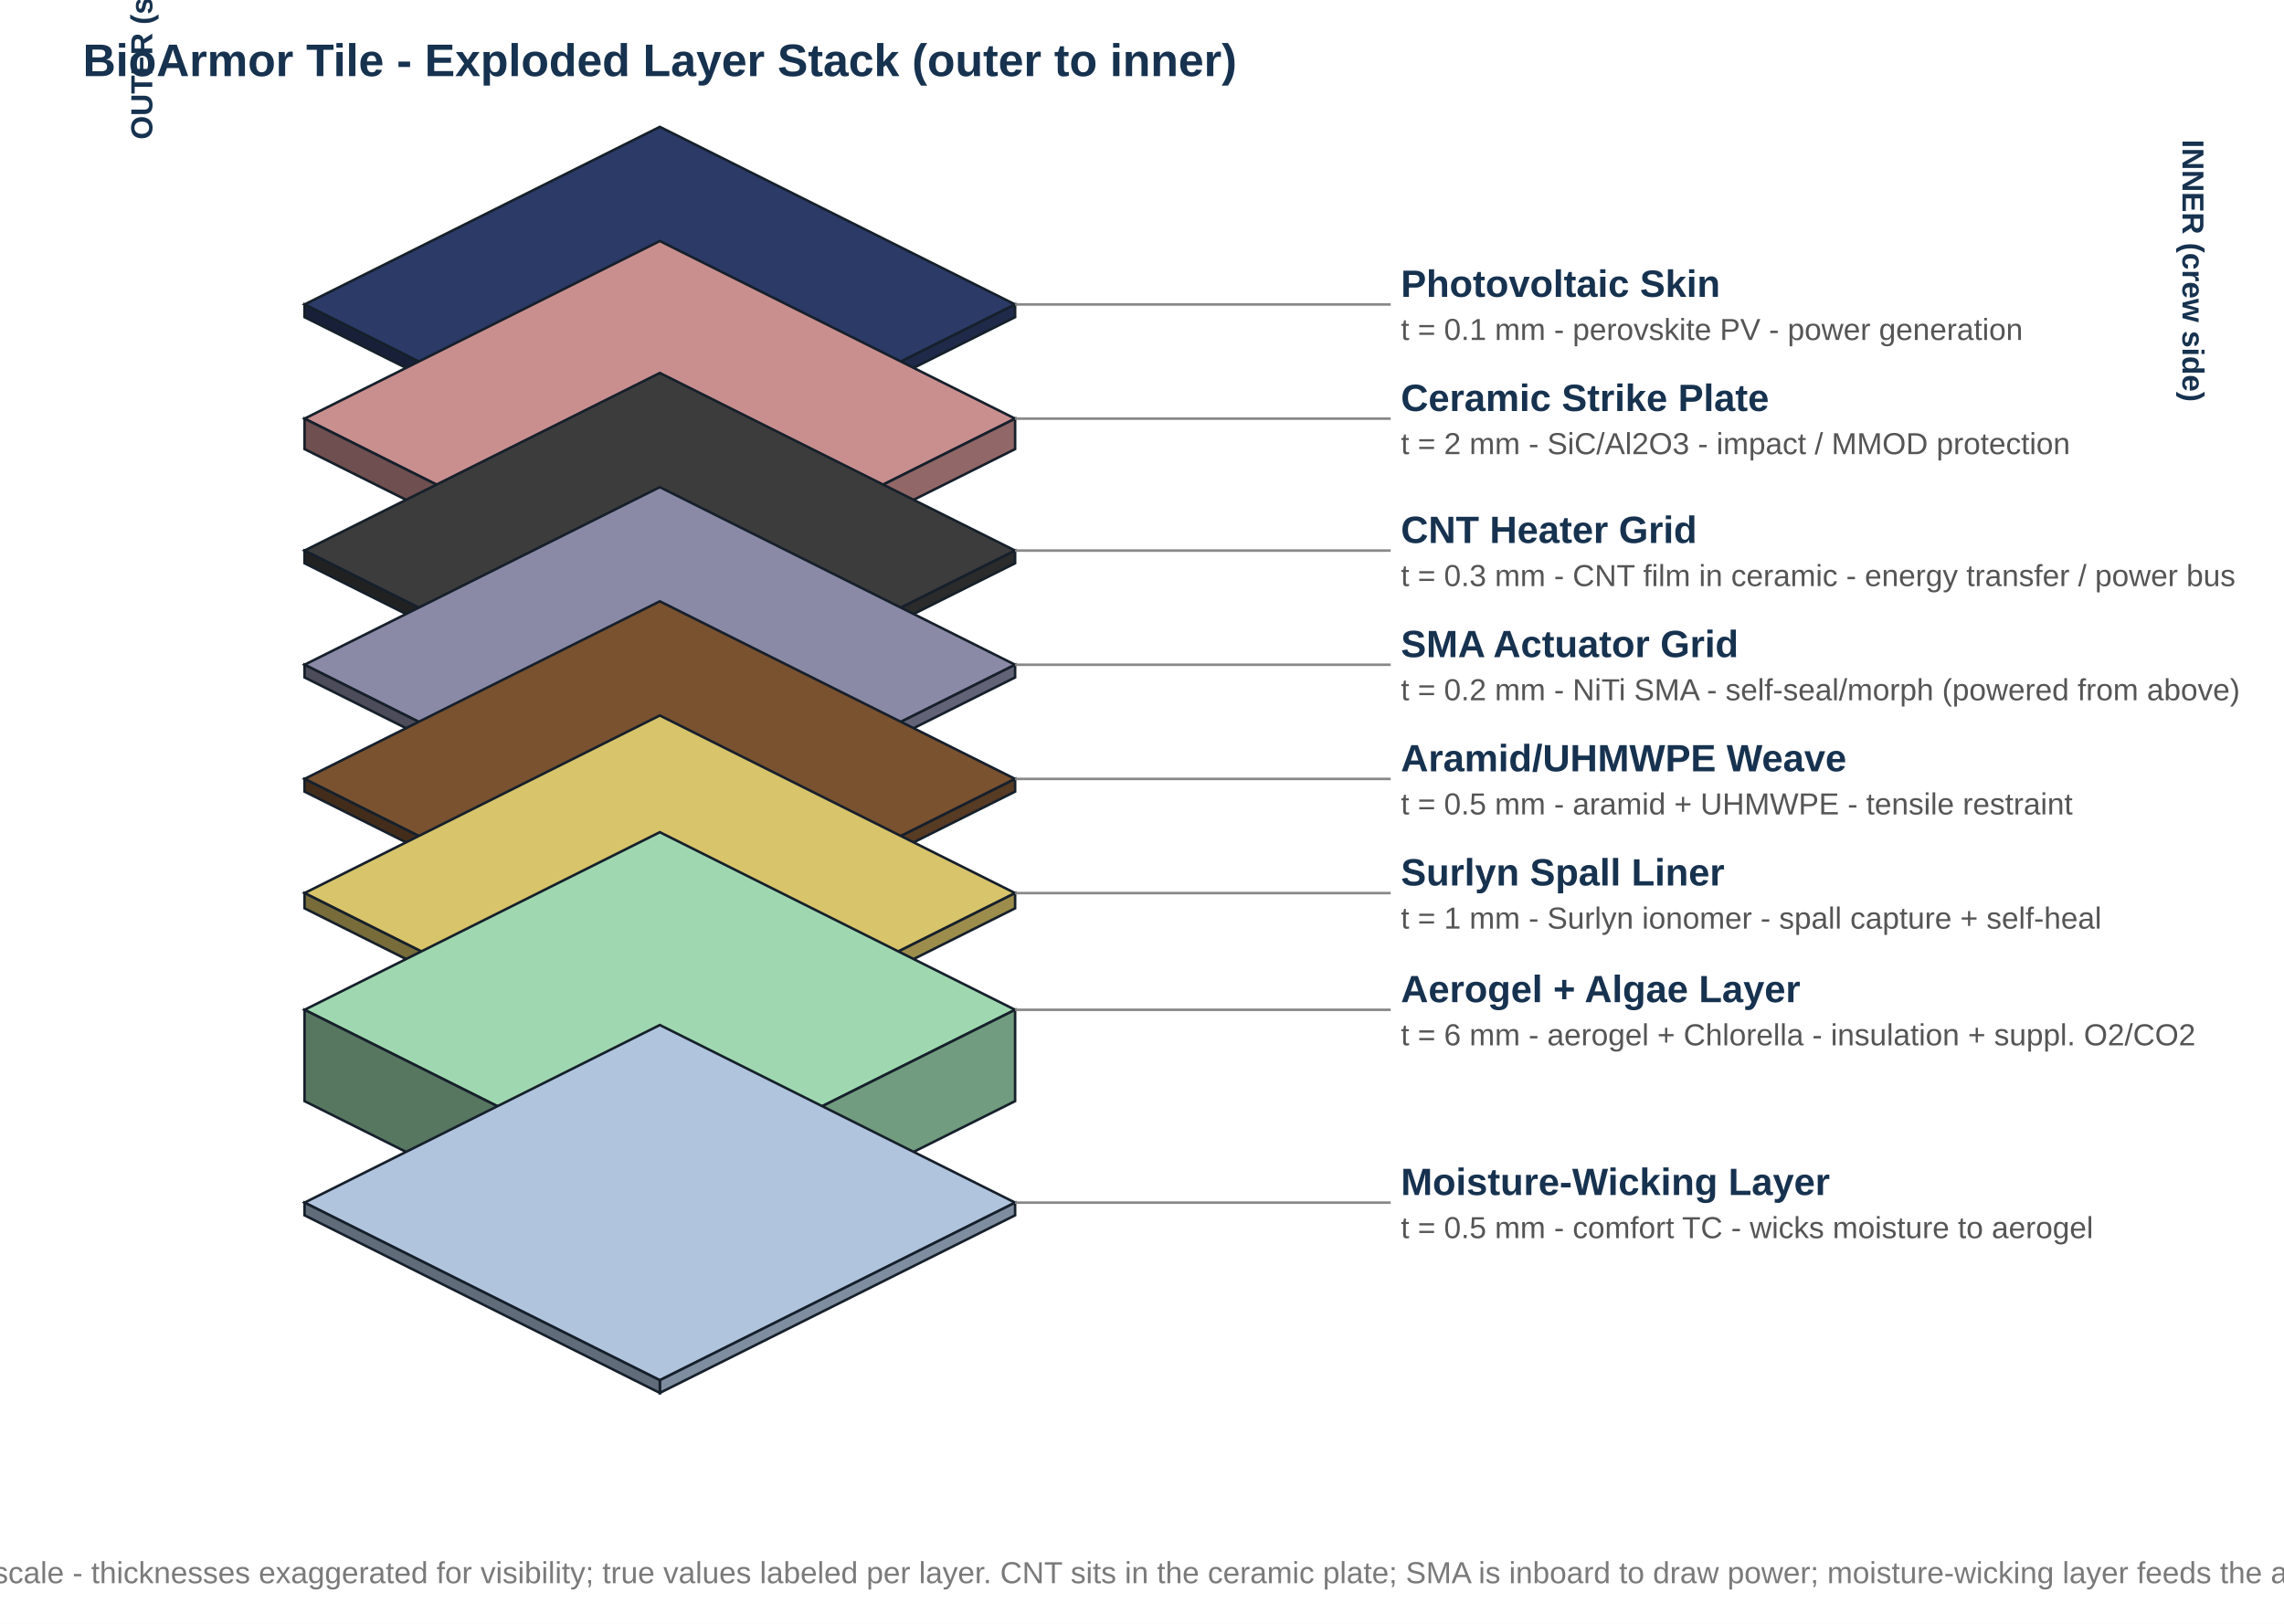
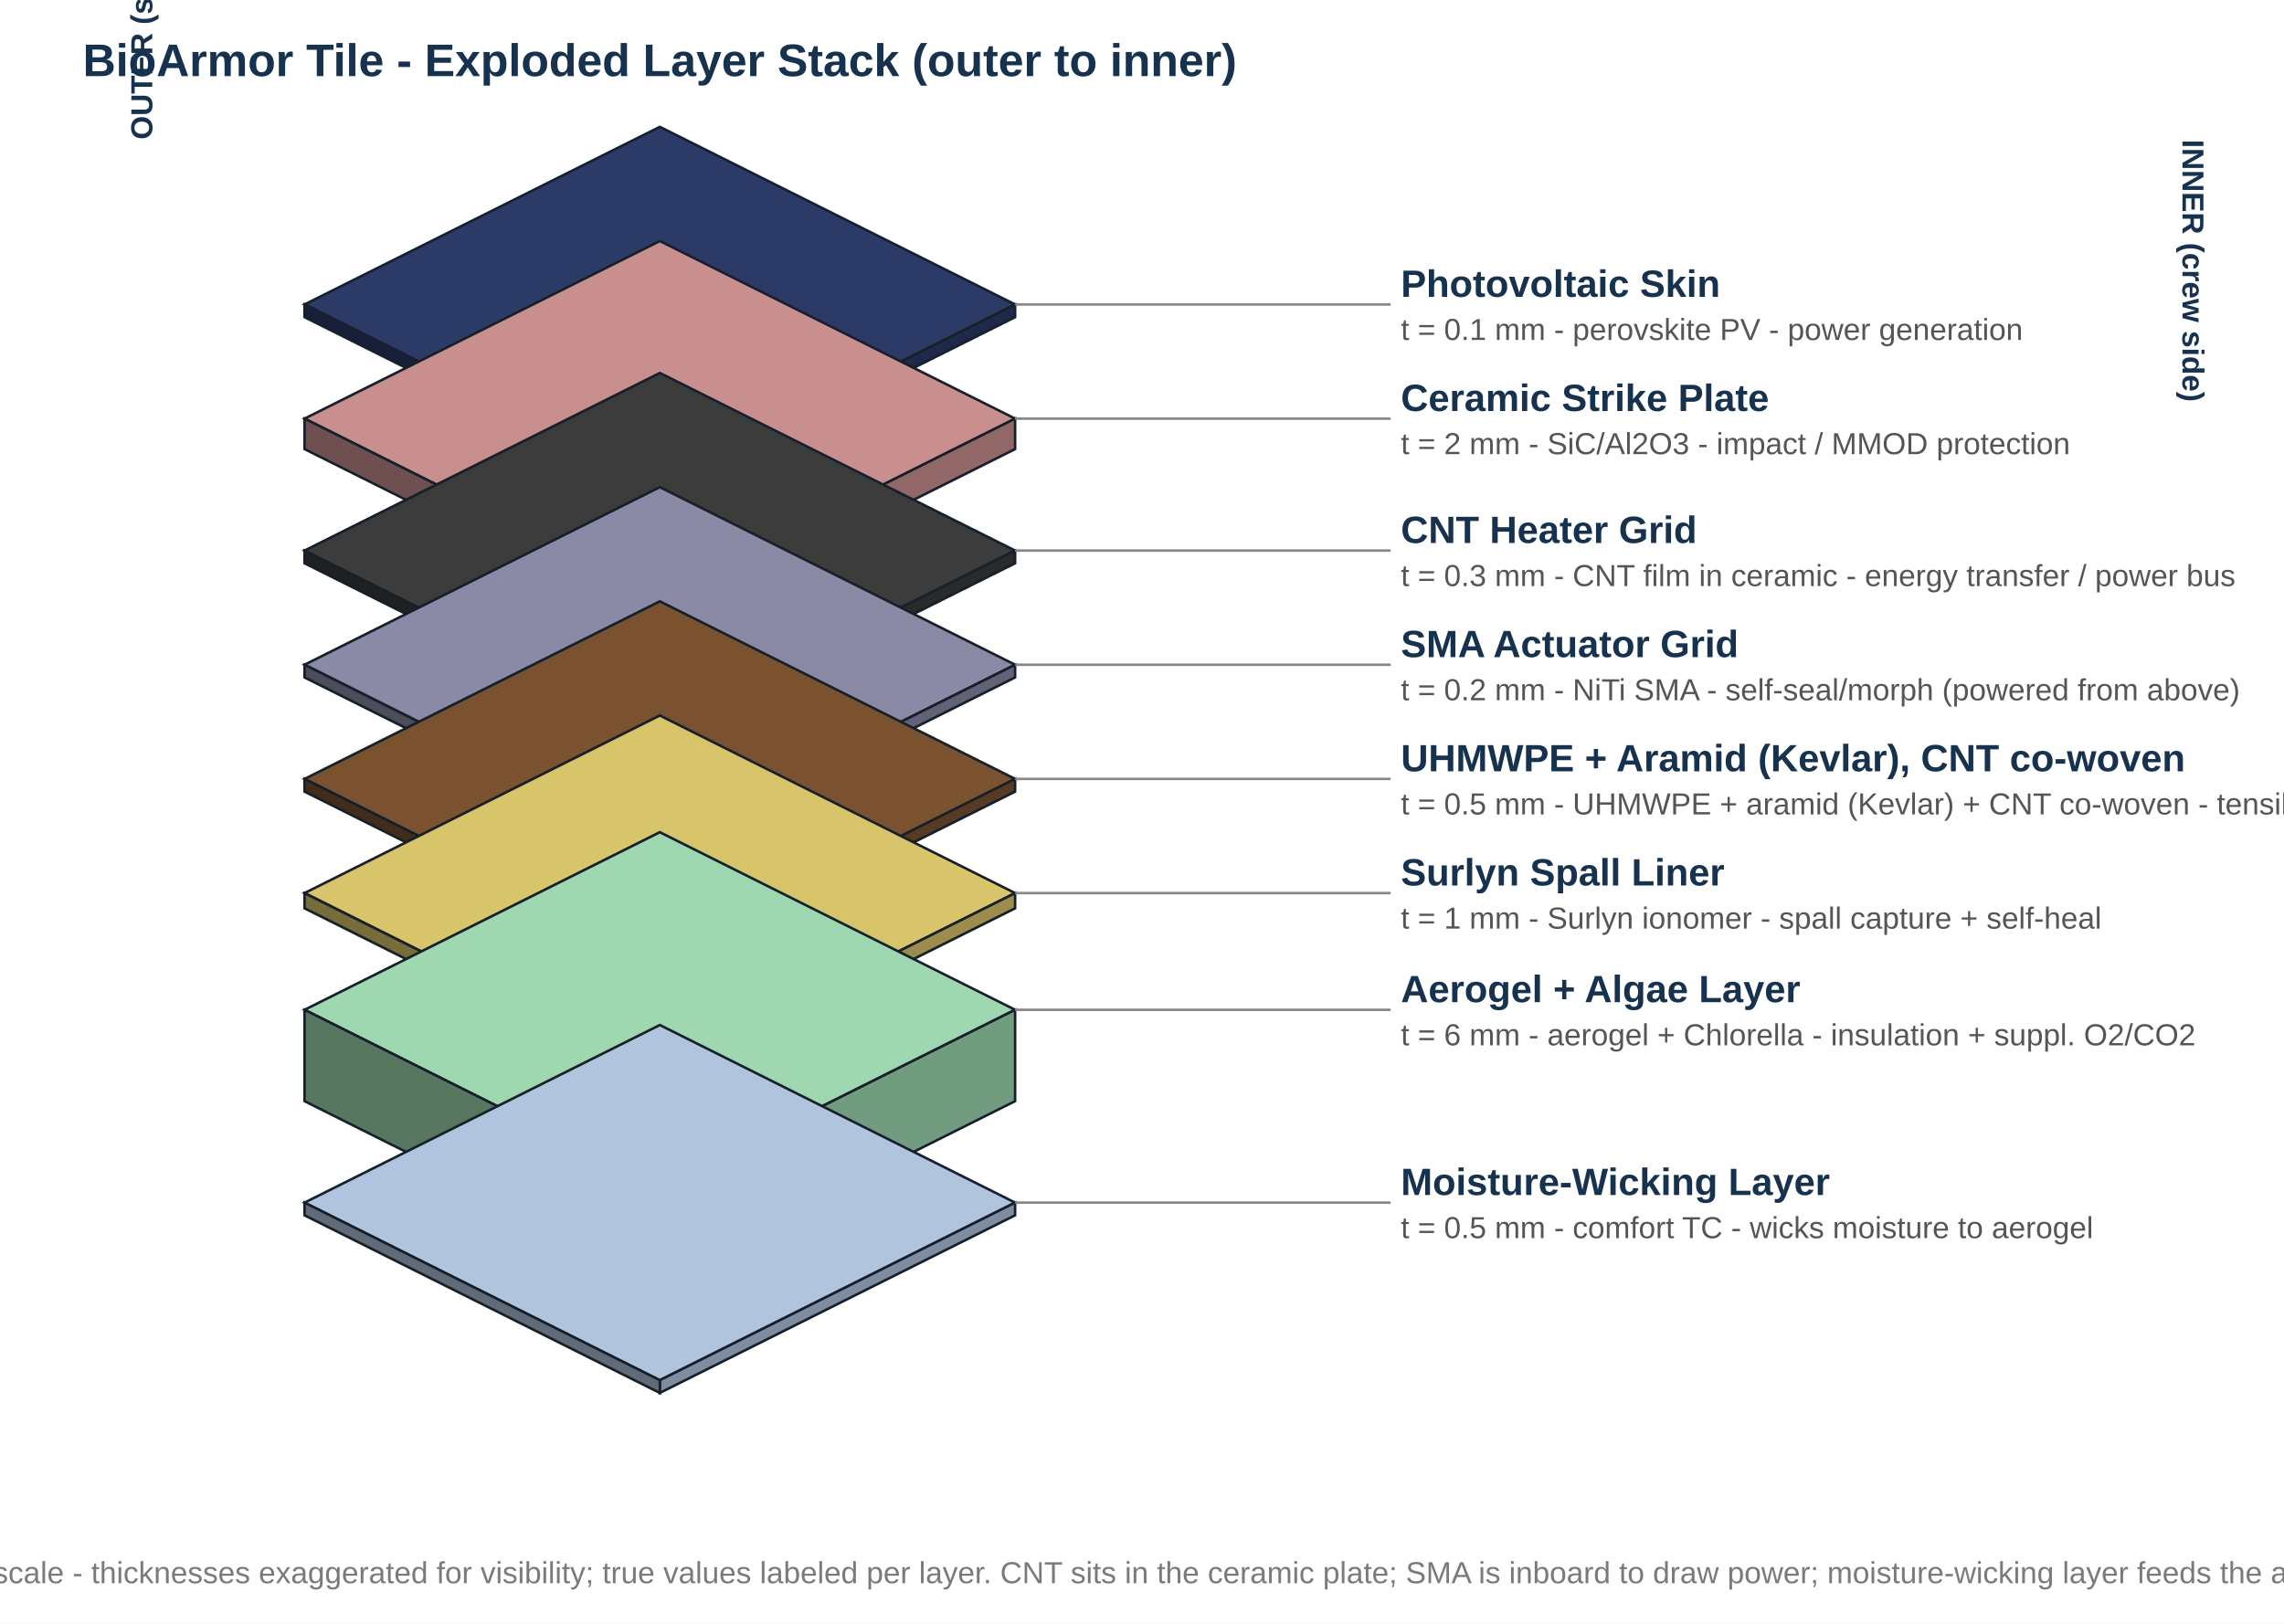
<svg xmlns="http://www.w3.org/2000/svg" width="900" height="640" viewBox="0 0 900 640" font-family="Segoe UI, Arial, sans-serif">
  <rect width="900" height="640" fill="#ffffff" />
  <text x="260" y="30" text-anchor="middle" font-size="18" font-weight="700" fill="#16324f">BioArmor Tile - Exploded Layer Stack (outer to inner)</text>
  <text x="60" y="55" font-size="12" font-weight="700" fill="#16324f" transform="rotate(-90 60 55)">OUTER (space / impact side)</text>
  <text x="860" y="55" font-size="12" font-weight="700" fill="#16324f" transform="rotate(90 860 55)">INNER (crew side)</text>
  <polygon points="260,50 400,120 260,190 120,120" fill="#2b3a67" stroke="#16202b" stroke-width="1" />
  <polygon points="400,120 260,190 260,195 400,125" fill="#1f2a4a" stroke="#16202b" stroke-width="1" />
  <polygon points="120,120 260,190 260,195 120,125" fill="#182039" stroke="#16202b" stroke-width="1" />
  <line x1="400" y1="120" x2="548" y2="120" stroke="#888" stroke-width="1" />
  <text x="552" y="117" font-size="15" font-weight="700" fill="#16324f">Photovoltaic Skin</text>
  <text x="552" y="134" font-size="12" fill="#555">t = 0.1 mm - perovskite PV - power generation</text>
  <polygon points="260,95 400,165 260,235 120,165" fill="#c98f8f" stroke="#16202b" stroke-width="1" />
  <polygon points="400,165 260,235 260,247 400,177" fill="#916767" stroke="#16202b" stroke-width="1" />
  <polygon points="120,165 260,235 260,247 120,177" fill="#6f4f4f" stroke="#16202b" stroke-width="1" />
  <line x1="400" y1="165" x2="548" y2="165" stroke="#888" stroke-width="1" />
  <text x="552" y="162" font-size="15" font-weight="700" fill="#16324f">Ceramic Strike Plate</text>
  <text x="552" y="179" font-size="12" fill="#555">t = 2 mm - SiC/Al2O3 - impact / MMOD protection</text>
  <polygon points="260,147 400,217 260,287 120,217" fill="#3c3c3c" stroke="#16202b" stroke-width="1" />
  <polygon points="400,217 260,287 260,292 400,222" fill="#2b2b2b" stroke="#16202b" stroke-width="1" />
  <polygon points="120,217 260,287 260,292 120,222" fill="#212121" stroke="#16202b" stroke-width="1" />
  <line x1="400" y1="217" x2="548" y2="217" stroke="#888" stroke-width="1" />
  <text x="552" y="214" font-size="15" font-weight="700" fill="#16324f">CNT Heater Grid</text>
  <text x="552" y="231" font-size="12" fill="#555">t = 0.3 mm - CNT film in ceramic - energy transfer / power bus</text>
  <polygon points="260,192 400,262 260,332 120,262" fill="#8a8aa6" stroke="#16202b" stroke-width="1" />
  <polygon points="400,262 260,332 260,337 400,267" fill="#636378" stroke="#16202b" stroke-width="1" />
  <polygon points="120,262 260,332 260,337 120,267" fill="#4c4c5b" stroke="#16202b" stroke-width="1" />
  <line x1="400" y1="262" x2="548" y2="262" stroke="#888" stroke-width="1" />
  <text x="552" y="259" font-size="15" font-weight="700" fill="#16324f">SMA Actuator Grid</text>
  <text x="552" y="276" font-size="12" fill="#555">t = 0.2 mm - NiTi SMA - self-seal/morph (powered from above)</text>
  <polygon points="260,237 400,307 260,377 120,307" fill="#7a5230" stroke="#16202b" stroke-width="1" />
  <polygon points="400,307 260,377 260,382 400,312" fill="#583b23" stroke="#16202b" stroke-width="1" />
  <polygon points="120,307 260,377 260,382 120,312" fill="#432d1a" stroke="#16202b" stroke-width="1" />
  <line x1="400" y1="307" x2="548" y2="307" stroke="#888" stroke-width="1" />
-   <text x="552" y="304" font-size="15" font-weight="700" fill="#16324f">Aramid/UHMWPE Weave</text>
-   <text x="552" y="321" font-size="12" fill="#555">t = 0.5 mm - aramid + UHMWPE - tensile restraint</text>
+   <text x="552" y="304" font-size="15" font-weight="700" fill="#16324f">UHMWPE + Aramid (Kevlar), CNT co-woven</text>
+   <text x="552" y="321" font-size="12" fill="#555">t = 0.5 mm - UHMWPE + aramid (Kevlar) + CNT co-woven - tensile restraint + EDS</text>
  <polygon points="260,282 400,352 260,422 120,352" fill="#d8c46a" stroke="#16202b" stroke-width="1" />
  <polygon points="400,352 260,422 260,428 400,358" fill="#9c8d4c" stroke="#16202b" stroke-width="1" />
  <polygon points="120,352 260,422 260,428 120,358" fill="#776c3a" stroke="#16202b" stroke-width="1" />
  <line x1="400" y1="352" x2="548" y2="352" stroke="#888" stroke-width="1" />
  <text x="552" y="349" font-size="15" font-weight="700" fill="#16324f">Surlyn Spall Liner</text>
  <text x="552" y="366" font-size="12" fill="#555">t = 1 mm - Surlyn ionomer - spall capture + self-heal</text>
  <polygon points="260,328 400,398 260,468 120,398" fill="#9fd8b0" stroke="#16202b" stroke-width="1" />
  <polygon points="400,398 260,468 260,504 400,434" fill="#729c7f" stroke="#16202b" stroke-width="1" />
  <polygon points="120,398 260,468 260,504 120,434" fill="#577761" stroke="#16202b" stroke-width="1" />
  <line x1="400" y1="398" x2="548" y2="398" stroke="#888" stroke-width="1" />
  <text x="552" y="395" font-size="15" font-weight="700" fill="#16324f">Aerogel + Algae Layer</text>
  <text x="552" y="412" font-size="12" fill="#555">t = 6 mm - aerogel + Chlorella - insulation + suppl. O2/CO2</text>
  <polygon points="260,404 400,474 260,544 120,474" fill="#b0c4de" stroke="#16202b" stroke-width="1" />
  <polygon points="400,474 260,544 260,549 400,479" fill="#7f8da0" stroke="#16202b" stroke-width="1" />
  <polygon points="120,474 260,544 260,549 120,479" fill="#616c7a" stroke="#16202b" stroke-width="1" />
  <line x1="400" y1="474" x2="548" y2="474" stroke="#888" stroke-width="1" />
  <text x="552" y="471" font-size="15" font-weight="700" fill="#16324f">Moisture-Wicking Layer</text>
  <text x="552" y="488" font-size="12" fill="#555">t = 0.5 mm - comfort TC - wicks moisture to aerogel</text>
  <text x="450" y="624" text-anchor="middle" font-size="12" fill="#7a7a7a">Not to scale - thicknesses exaggerated for visibility; true values labeled per layer. CNT sits in the ceramic plate; SMA is inboard to draw power; moisture-wicking layer feeds the aerogel.</text>
</svg>
